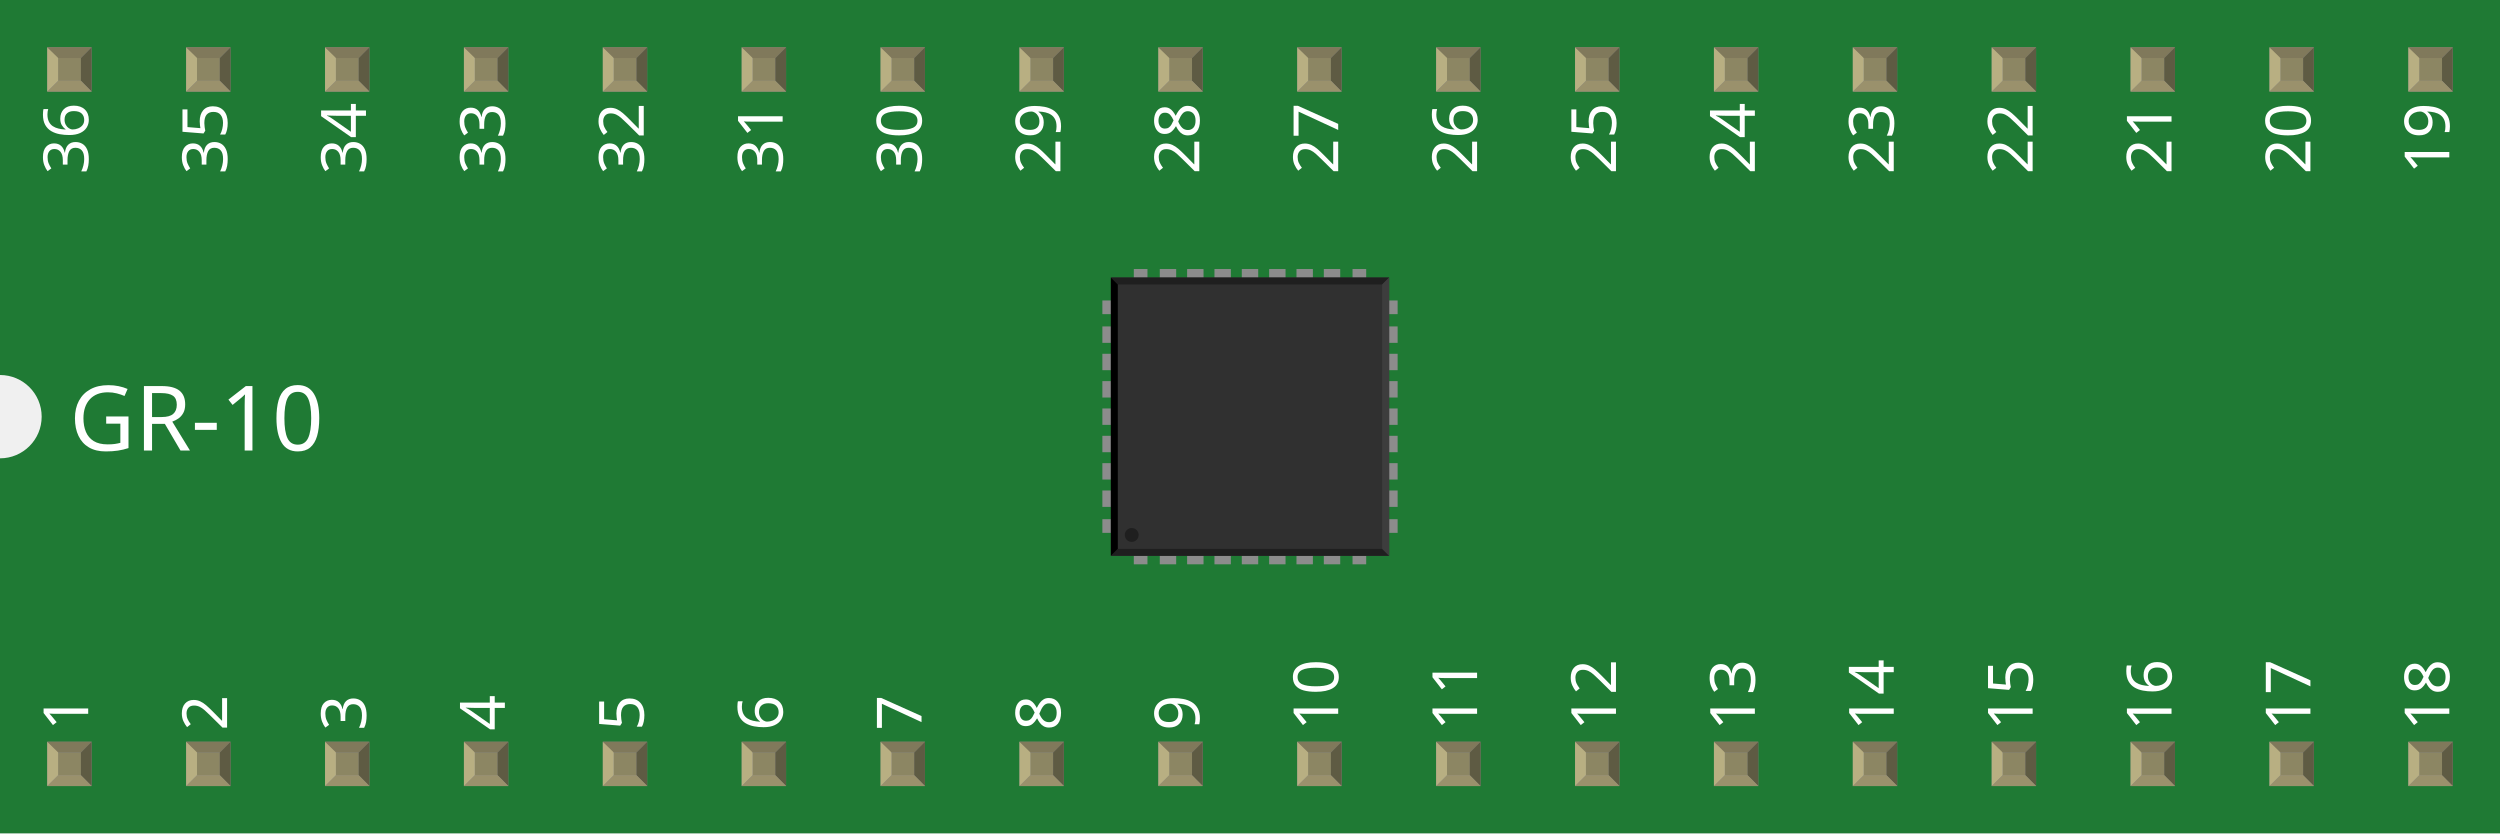
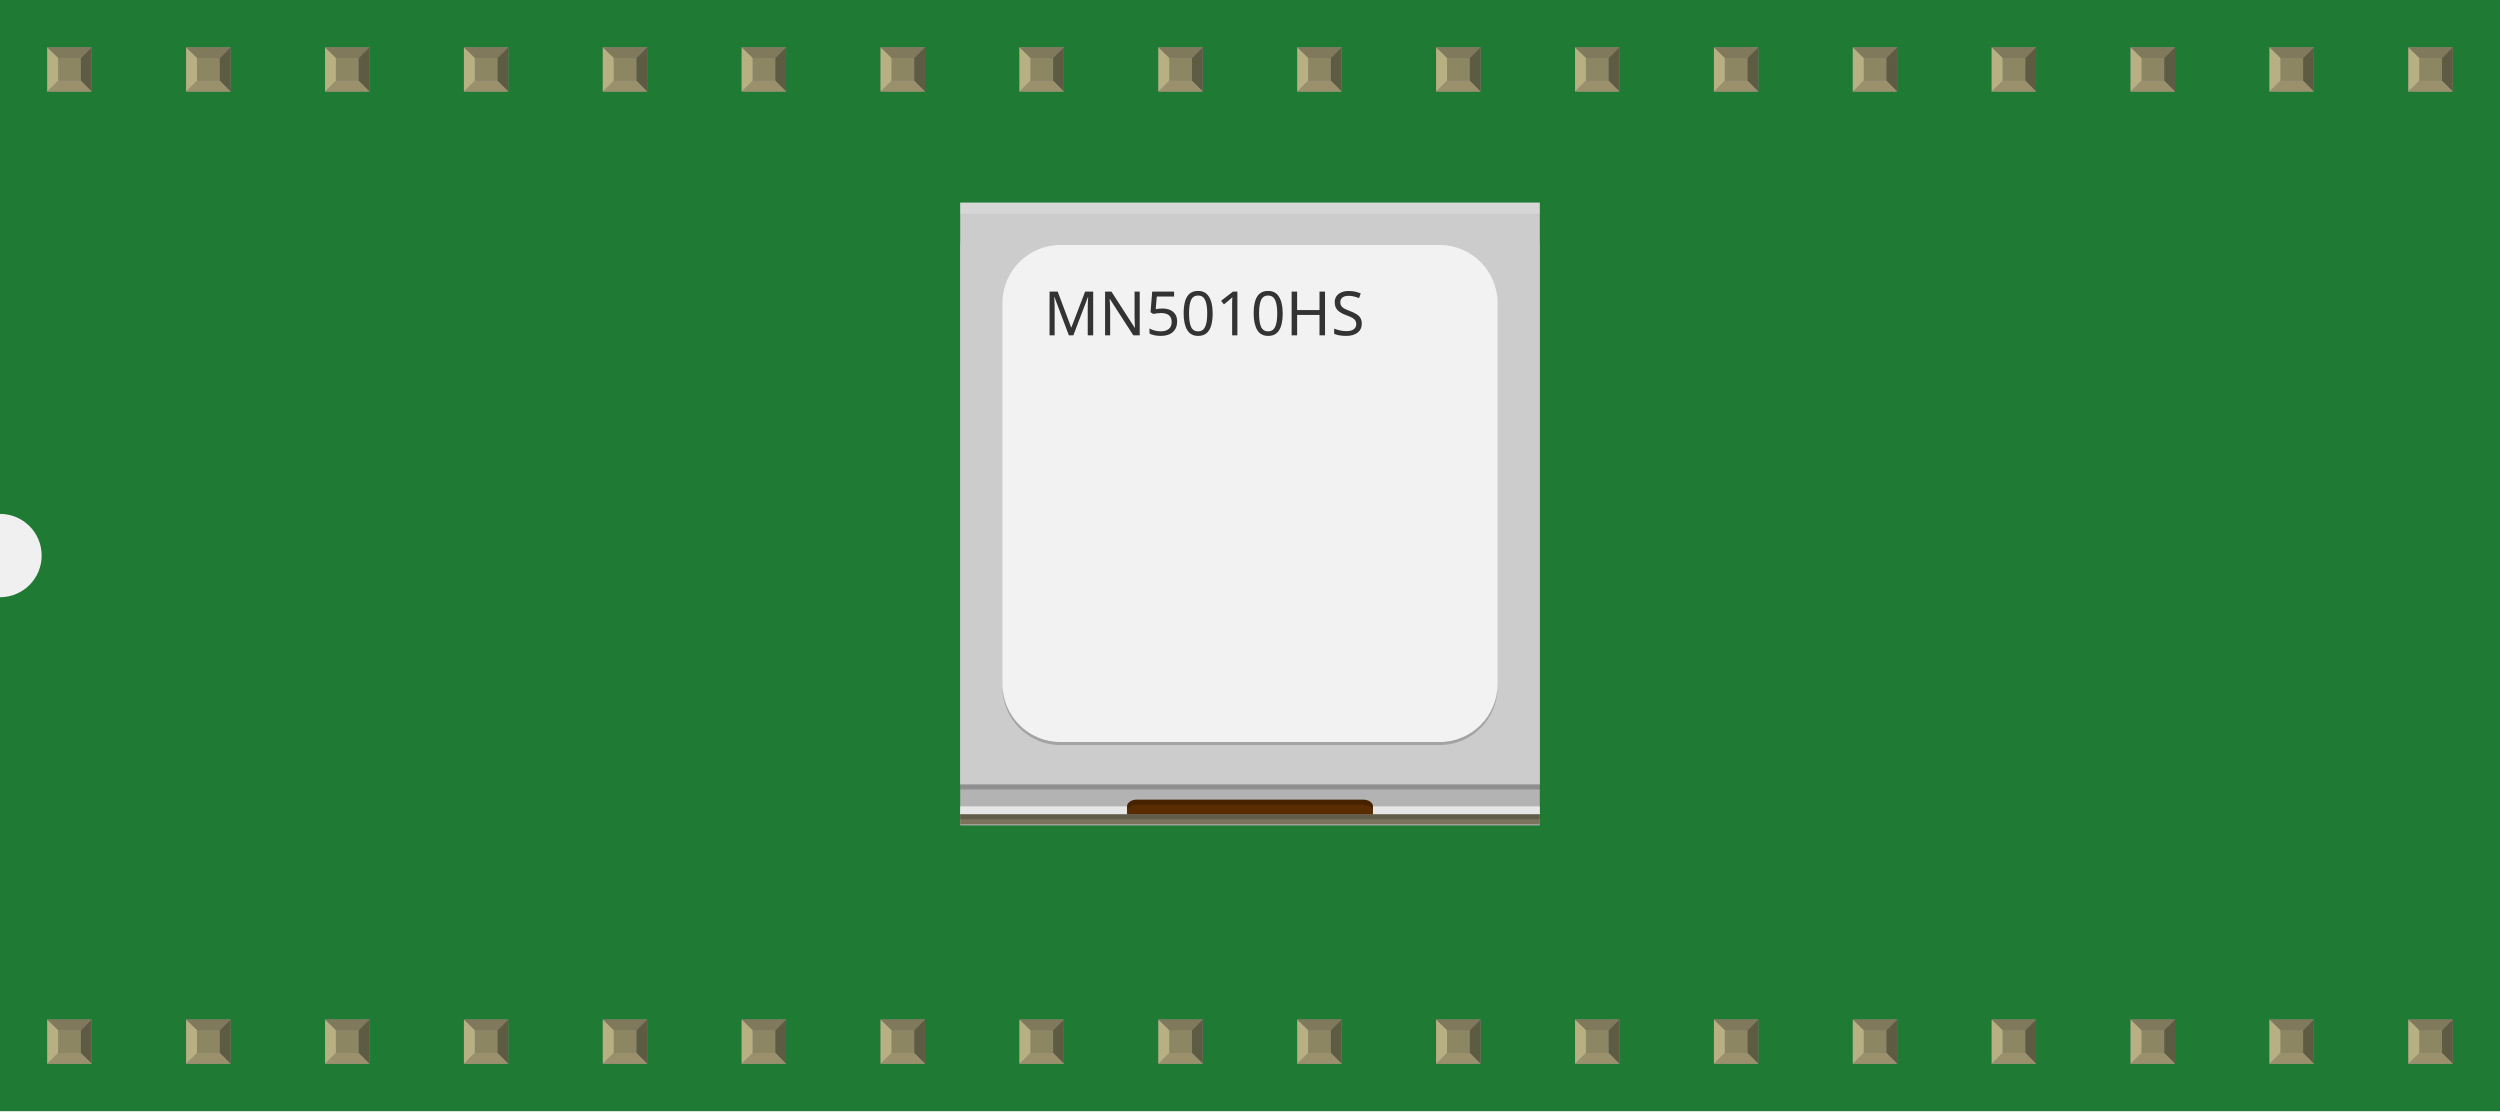
- <svg xmlns="http://www.w3.org/2000/svg" width="1.8in" x="0in" version="1.2" y="0in" height="0.6in" viewBox="0 0 1800 600" baseProfile="tiny">
+ <svg xmlns="http://www.w3.org/2000/svg" width="1.8in" x="0in" version="1.2" y="0in" height="0.8in" viewBox="0 0 1800 800" baseProfile="tiny">
  <g id="breadboard">
    <g id="icon">
-       <path fill="#1F7A34" stroke="none" stroke-width="0" d="M0,0L0,270A30,30 0 0 1 0,330L0,600L1800,600L1800,0L0,0z" />
-       <g transform="translate(687.402,87.4016)">
-         <g transform="matrix(0.5, 0, 0, 0.5, 106.299, 106.299)">
-           <rect width="31.496" x="393.701" y="45.276" fill="#8c8c8c" connectorname="1" height="19.685" stroke="none" stroke-linecap="round" stroke-width="0" />
-           <rect width="39.37" x="385.827" y="82.677" fill="#8c8c8c" connectorname="2" height="23.622" stroke="none" stroke-linecap="round" stroke-width="0" />
-           <rect width="39.37" x="385.827" y="122.047" fill="#8c8c8c" connectorname="3" height="23.622" stroke="none" stroke-linecap="round" stroke-width="0" />
-           <rect width="39.37" x="385.827" y="161.417" fill="#8c8c8c" connectorname="4" height="23.622" stroke="none" stroke-linecap="round" stroke-width="0" />
-           <rect width="39.37" x="385.827" y="200.787" fill="#8c8c8c" connectorname="5" height="23.622" stroke="none" stroke-linecap="round" stroke-width="0" />
-           <rect width="39.37" x="385.827" y="240.158" fill="#8c8c8c" connectorname="6" height="23.622" stroke="none" stroke-linecap="round" stroke-width="0" />
-           <rect width="39.37" x="385.827" y="279.528" fill="#8c8c8c" connectorname="7" height="23.622" stroke="none" stroke-linecap="round" stroke-width="0" />
-           <rect width="39.37" x="385.827" y="318.898" fill="#8c8c8c" connectorname="8" height="23.622" stroke="none" stroke-linecap="round" stroke-width="0" />
-           <rect width="31.496" x="393.701" y="360.236" fill="#8c8c8c" connectorname="9" height="19.685" stroke="none" stroke-linecap="round" stroke-width="0" />
-           <rect width="19.685" x="360.236" y="393.701" fill="#8c8c8c" connectorname="10" height="31.496" stroke="none" stroke-linecap="round" stroke-width="0" />
-           <rect width="23.622" x="318.898" y="385.827" fill="#8c8c8c" connectorname="11" height="39.37" stroke="none" stroke-linecap="round" stroke-width="0" />
-           <rect width="23.622" x="279.528" y="385.827" fill="#8c8c8c" connectorname="12" height="39.37" stroke="none" stroke-linecap="round" stroke-width="0" />
-           <rect width="23.622" x="240.158" y="385.827" fill="#8c8c8c" connectorname="13" height="39.37" stroke="none" stroke-linecap="round" stroke-width="0" />
-           <rect width="23.622" x="200.787" y="385.827" fill="#8c8c8c" connectorname="14" height="39.37" stroke="none" stroke-linecap="round" stroke-width="0" />
-           <rect width="23.622" x="161.417" y="385.827" fill="#8c8c8c" connectorname="15" height="39.37" stroke="none" stroke-linecap="round" stroke-width="0" />
-           <rect width="23.622" x="122.047" y="385.827" fill="#8c8c8c" connectorname="16" height="39.37" stroke="none" stroke-linecap="round" stroke-width="0" />
-           <rect width="23.622" x="82.677" y="385.827" fill="#8c8c8c" connectorname="17" height="39.37" stroke="none" stroke-linecap="round" stroke-width="0" />
-           <rect width="19.685" x="45.276" y="393.701" fill="#8c8c8c" connectorname="18" height="31.496" stroke="none" stroke-linecap="round" stroke-width="0" />
-           <rect width="31.496" x="0" y="360.236" fill="#8c8c8c" connectorname="19" height="19.685" stroke="none" stroke-linecap="round" stroke-width="0" />
-           <rect width="39.37" x="0" y="318.898" fill="#8c8c8c" connectorname="20" height="23.622" stroke="none" stroke-linecap="round" stroke-width="0" />
-           <rect width="39.37" x="0" y="279.528" fill="#8c8c8c" connectorname="21" height="23.622" stroke="none" stroke-linecap="round" stroke-width="0" />
-           <rect width="39.37" x="0" y="240.158" fill="#8c8c8c" connectorname="22" height="23.622" stroke="none" stroke-linecap="round" stroke-width="0" />
-           <rect width="39.37" x="0" y="200.787" fill="#8c8c8c" connectorname="23" height="23.622" stroke="none" stroke-linecap="round" stroke-width="0" />
-           <rect width="39.37" x="0" y="161.417" fill="#8c8c8c" connectorname="24" height="23.622" stroke="none" stroke-linecap="round" stroke-width="0" />
-           <rect width="39.37" x="0" y="122.047" fill="#8c8c8c" connectorname="25" height="23.622" stroke="none" stroke-linecap="round" stroke-width="0" />
-           <rect width="39.37" x="0" y="82.677" fill="#8c8c8c" connectorname="26" height="23.622" stroke="none" stroke-linecap="round" stroke-width="0" />
-           <rect width="31.496" x="0" y="45.276" fill="#8c8c8c" connectorname="27" height="19.685" stroke="none" stroke-linecap="round" stroke-width="0" />
-           <rect width="19.685" x="45.276" y="0" fill="#8c8c8c" connectorname="28" height="31.496" stroke="none" stroke-linecap="round" stroke-width="0" />
-           <rect width="23.622" x="82.677" y="0" fill="#8c8c8c" connectorname="29" height="39.37" stroke="none" stroke-linecap="round" stroke-width="0" />
-           <rect width="23.622" x="122.047" y="0" fill="#8c8c8c" connectorname="30" height="39.37" stroke="none" stroke-linecap="round" stroke-width="0" />
-           <rect width="23.622" x="161.417" y="0" fill="#8c8c8c" connectorname="31" height="39.37" stroke="none" stroke-linecap="round" stroke-width="0" />
-           <rect width="23.622" x="200.787" y="0" fill="#8c8c8c" connectorname="32" height="39.37" stroke="none" stroke-linecap="round" stroke-width="0" />
-           <rect width="23.622" x="240.158" y="0" fill="#8c8c8c" connectorname="33" height="39.37" stroke="none" stroke-linecap="round" stroke-width="0" />
-           <rect width="23.622" x="279.528" y="0" fill="#8c8c8c" connectorname="34" height="39.37" stroke="none" stroke-linecap="round" stroke-width="0" />
-           <rect width="23.622" x="318.898" y="0" fill="#8c8c8c" connectorname="35" height="39.37" stroke="none" stroke-linecap="round" stroke-width="0" />
-           <rect width="19.685" x="360.236" y="0" fill="#8c8c8c" connectorname="36" height="31.496" stroke="none" stroke-linecap="round" stroke-width="0" />
-           <rect width="400.701" x="12.248" y="12.248" fill="#303030" height="400.701" stroke="none" stroke-width="0" />
-           <polygon fill="#1f1f1f" points="12.248,12.248 412.949,12.248 402.949,22.248 22.248,22.248" />
-           <polygon fill="#1f1f1f" points="12.248,412.949 412.949,412.949 402.949,402.949 22.248,402.949" />
-           <polygon fill="#000000" points="12.248,12.248 12.248,412.949 22.248,402.949 22.248,22.248" />
-           <polygon fill="#3d3d3d" points="412.949,12.248 412.949,412.949 402.949,402.949 402.949,22.248" />
-           <circle fill="#1f1f1f" cx="42.248" cy="382.949" stroke="none" r="10" stroke-width="0" />
+       <path fill="#1F7A34" stroke="none" stroke-width="0" d="M0,0L0,370A30,30 0 0 1 0,430L0,800L1800,800L1800,0L0,0z" />
+       <g transform="translate(691.341,176.188)">
+         <rect width="417.319" x="0" y="-0.778" fill="#B3B3B3" height="418.889" />
+         <rect width="417.319" x="0" y="410.028" fill="#7B735C" height="7.292" />
+         <g>
+           <g>
+             <path fill="#582B01" d="M297.208,404.403c0,-2.653,-3.139,-4.833,-6.944,-4.833L127.069,399.569c-3.806,0,-6.944,2.167,-6.944,4.833s0,5.611,0,5.611l177.083,0C297.208,410.028,297.208,407.069,297.208,404.403z" />
+           </g>
+         </g>
+         <rect width="417.319" x="0" y="-30.306" fill="#CCCCCC" height="418.889" />
+         <rect width="417.319" x="0" opacity="0.2" y="-30.306" fill="#FFFFFF" height="8.069" />
+         <path fill="#F2F2F2" d="M386.917,316.403c0,22.917,-18.75,41.667,-41.667,41.667L72.083,358.069c-22.917,0,-41.667,-18.75,-41.667,-41.667L30.417,41.875c0,-22.917,18.75,-41.667,41.667,-41.667l273.167,0c22.917,0,41.667,18.75,41.667,41.667L386.917,316.403z" />
+         <rect width="120.111" x="297.208" y="404.403" fill="#E6E6E6" height="5.611" />
+         <rect width="120.111" x="0" y="404.403" fill="#E6E6E6" height="5.611" />
+         <text fill="#333333" font-family="'DroidSans'" transform="matrix(1, 0, 0, 1, 60.0625, 65.2292)" font-size="44.068">MN5010HS</text>
+         <g opacity="0.2">
+           <path d="M120.125,409.236l177.083,0" />
+           <rect width="417.319" x="0" y="410.028" height="3.653" />
+           <path d="M120.125,408.056c0,-2.653,3.139,-4.833,6.944,-4.833l163.194,0c3.806,0,6.944,2.167,6.944,4.833l0,-3.653c0,-2.653,-3.139,-4.833,-6.944,-4.833L127.069,399.569c-3.806,0,-6.944,2.167,-6.944,4.833L120.125,408.056z" />
+           <rect width="417.319" x="0" y="388.583" height="3.653" />
+           <path d="M30.417,318.597c0,22.917,18.75,41.667,41.667,41.667l273.167,0c22.917,0,41.667,-18.75,41.667,-41.667l0,-2.194c0,22.917,-18.75,41.667,-41.667,41.667L72.083,358.069c-22.917,0,-41.667,-18.75,-41.667,-41.667L30.417,318.597z" />
        </g>
      </g>
-       <text x="50" y="324.375" font-family="OCRA" fill="white" text-anchor="start" stroke="none" id="label" stroke-width="0" font-size="65">GR-10</text>
-       <g transform="translate(63.5,526.05)">
-         <g transform="rotate(-90)">
-           <text x="0" y="0" font-family="OCRA" fill="white" text-anchor="start" stroke="none" stroke-width="0" font-size="45">1</text>
-         </g>
-       </g>
-       <g transform="translate(63.5,73.95)">
-         <g transform="rotate(-90)">
-           <text x="0" y="0" font-family="OCRA" fill="white" text-anchor="end" stroke="none" stroke-width="0" font-size="45">36</text>
-         </g>
-       </g>
-       <g transform="translate(163.5,526.05)">
-         <g transform="rotate(-90)">
-           <text x="0" y="0" font-family="OCRA" fill="white" text-anchor="start" stroke="none" stroke-width="0" font-size="45">2</text>
-         </g>
-       </g>
-       <g transform="translate(163.5,73.95)">
-         <g transform="rotate(-90)">
-           <text x="0" y="0" font-family="OCRA" fill="white" text-anchor="end" stroke="none" stroke-width="0" font-size="45">35</text>
-         </g>
-       </g>
-       <g transform="translate(263.5,526.05)">
-         <g transform="rotate(-90)">
-           <text x="0" y="0" font-family="OCRA" fill="white" text-anchor="start" stroke="none" stroke-width="0" font-size="45">3</text>
-         </g>
-       </g>
-       <g transform="translate(263.5,73.95)">
-         <g transform="rotate(-90)">
-           <text x="0" y="0" font-family="OCRA" fill="white" text-anchor="end" stroke="none" stroke-width="0" font-size="45">34</text>
-         </g>
-       </g>
-       <g transform="translate(363.5,526.05)">
-         <g transform="rotate(-90)">
-           <text x="0" y="0" font-family="OCRA" fill="white" text-anchor="start" stroke="none" stroke-width="0" font-size="45">4</text>
-         </g>
-       </g>
-       <g transform="translate(363.5,73.95)">
-         <g transform="rotate(-90)">
-           <text x="0" y="0" font-family="OCRA" fill="white" text-anchor="end" stroke="none" stroke-width="0" font-size="45">33</text>
-         </g>
-       </g>
-       <g transform="translate(463.5,526.05)">
-         <g transform="rotate(-90)">
-           <text x="0" y="0" font-family="OCRA" fill="white" text-anchor="start" stroke="none" stroke-width="0" font-size="45">5</text>
-         </g>
-       </g>
-       <g transform="translate(463.5,73.95)">
-         <g transform="rotate(-90)">
-           <text x="0" y="0" font-family="OCRA" fill="white" text-anchor="end" stroke="none" stroke-width="0" font-size="45">32</text>
-         </g>
-       </g>
-       <g transform="translate(563.5,526.05)">
-         <g transform="rotate(-90)">
-           <text x="0" y="0" font-family="OCRA" fill="white" text-anchor="start" stroke="none" stroke-width="0" font-size="45">6</text>
-         </g>
-       </g>
-       <g transform="translate(563.5,73.95)">
-         <g transform="rotate(-90)">
-           <text x="0" y="0" font-family="OCRA" fill="white" text-anchor="end" stroke="none" stroke-width="0" font-size="45">31</text>
-         </g>
-       </g>
-       <g transform="translate(663.5,526.05)">
-         <g transform="rotate(-90)">
-           <text x="0" y="0" font-family="OCRA" fill="white" text-anchor="start" stroke="none" stroke-width="0" font-size="45">7</text>
-         </g>
-       </g>
-       <g transform="translate(663.5,73.95)">
-         <g transform="rotate(-90)">
-           <text x="0" y="0" font-family="OCRA" fill="white" text-anchor="end" stroke="none" stroke-width="0" font-size="45">30</text>
-         </g>
-       </g>
-       <g transform="translate(763.5,526.05)">
-         <g transform="rotate(-90)">
-           <text x="0" y="0" font-family="OCRA" fill="white" text-anchor="start" stroke="none" stroke-width="0" font-size="45">8</text>
-         </g>
-       </g>
-       <g transform="translate(763.5,73.95)">
-         <g transform="rotate(-90)">
-           <text x="0" y="0" font-family="OCRA" fill="white" text-anchor="end" stroke="none" stroke-width="0" font-size="45">29</text>
-         </g>
-       </g>
-       <g transform="translate(863.5,526.05)">
-         <g transform="rotate(-90)">
-           <text x="0" y="0" font-family="OCRA" fill="white" text-anchor="start" stroke="none" stroke-width="0" font-size="45">9</text>
-         </g>
-       </g>
-       <g transform="translate(863.5,73.95)">
-         <g transform="rotate(-90)">
-           <text x="0" y="0" font-family="OCRA" fill="white" text-anchor="end" stroke="none" stroke-width="0" font-size="45">28</text>
-         </g>
-       </g>
-       <g transform="translate(963.5,526.05)">
-         <g transform="rotate(-90)">
-           <text x="0" y="0" font-family="OCRA" fill="white" text-anchor="start" stroke="none" stroke-width="0" font-size="45">10</text>
-         </g>
-       </g>
-       <g transform="translate(963.5,73.95)">
-         <g transform="rotate(-90)">
-           <text x="0" y="0" font-family="OCRA" fill="white" text-anchor="end" stroke="none" stroke-width="0" font-size="45">27</text>
-         </g>
-       </g>
-       <g transform="translate(1063.5,526.05)">
-         <g transform="rotate(-90)">
-           <text x="0" y="0" font-family="OCRA" fill="white" text-anchor="start" stroke="none" stroke-width="0" font-size="45">11</text>
-         </g>
-       </g>
-       <g transform="translate(1063.5,73.95)">
-         <g transform="rotate(-90)">
-           <text x="0" y="0" font-family="OCRA" fill="white" text-anchor="end" stroke="none" stroke-width="0" font-size="45">26</text>
-         </g>
-       </g>
-       <g transform="translate(1163.5,526.05)">
-         <g transform="rotate(-90)">
-           <text x="0" y="0" font-family="OCRA" fill="white" text-anchor="start" stroke="none" stroke-width="0" font-size="45">12</text>
-         </g>
-       </g>
-       <g transform="translate(1163.5,73.95)">
-         <g transform="rotate(-90)">
-           <text x="0" y="0" font-family="OCRA" fill="white" text-anchor="end" stroke="none" stroke-width="0" font-size="45">25</text>
-         </g>
-       </g>
-       <g transform="translate(1263.5,526.05)">
-         <g transform="rotate(-90)">
-           <text x="0" y="0" font-family="OCRA" fill="white" text-anchor="start" stroke="none" stroke-width="0" font-size="45">13</text>
-         </g>
-       </g>
-       <g transform="translate(1263.5,73.95)">
-         <g transform="rotate(-90)">
-           <text x="0" y="0" font-family="OCRA" fill="white" text-anchor="end" stroke="none" stroke-width="0" font-size="45">24</text>
-         </g>
-       </g>
-       <g transform="translate(1363.5,526.05)">
-         <g transform="rotate(-90)">
-           <text x="0" y="0" font-family="OCRA" fill="white" text-anchor="start" stroke="none" stroke-width="0" font-size="45">14</text>
-         </g>
-       </g>
-       <g transform="translate(1363.5,73.95)">
-         <g transform="rotate(-90)">
-           <text x="0" y="0" font-family="OCRA" fill="white" text-anchor="end" stroke="none" stroke-width="0" font-size="45">23</text>
-         </g>
-       </g>
-       <g transform="translate(1463.5,526.05)">
-         <g transform="rotate(-90)">
-           <text x="0" y="0" font-family="OCRA" fill="white" text-anchor="start" stroke="none" stroke-width="0" font-size="45">15</text>
-         </g>
-       </g>
-       <g transform="translate(1463.5,73.95)">
-         <g transform="rotate(-90)">
-           <text x="0" y="0" font-family="OCRA" fill="white" text-anchor="end" stroke="none" stroke-width="0" font-size="45">22</text>
-         </g>
-       </g>
-       <g transform="translate(1563.5,526.05)">
-         <g transform="rotate(-90)">
-           <text x="0" y="0" font-family="OCRA" fill="white" text-anchor="start" stroke="none" stroke-width="0" font-size="45">16</text>
-         </g>
-       </g>
-       <g transform="translate(1563.5,73.95)">
-         <g transform="rotate(-90)">
-           <text x="0" y="0" font-family="OCRA" fill="white" text-anchor="end" stroke="none" stroke-width="0" font-size="45">21</text>
-         </g>
-       </g>
-       <g transform="translate(1663.5,526.05)">
-         <g transform="rotate(-90)">
-           <text x="0" y="0" font-family="OCRA" fill="white" text-anchor="start" stroke="none" stroke-width="0" font-size="45">17</text>
-         </g>
-       </g>
-       <g transform="translate(1663.5,73.95)">
-         <g transform="rotate(-90)">
-           <text x="0" y="0" font-family="OCRA" fill="white" text-anchor="end" stroke="none" stroke-width="0" font-size="45">20</text>
-         </g>
-       </g>
-       <g transform="translate(1763.5,526.05)">
-         <g transform="rotate(-90)">
-           <text x="0" y="0" font-family="OCRA" fill="white" text-anchor="start" stroke="none" stroke-width="0" font-size="45">18</text>
-         </g>
-       </g>
-       <g transform="translate(1763.5,73.95)">
-         <g transform="rotate(-90)">
-           <text x="0" y="0" font-family="OCRA" fill="white" text-anchor="end" stroke="none" stroke-width="0" font-size="45">19</text>
-         </g>
-       </g>
-     </g>
-     <g transform="translate(34.035,534.05)">
+     </g>
+     <g transform="translate(34.035,734.05)">
      <rect width="31.93" x="0" y="0" fill="#8D8C8C" height="31.9" id="connector0pin" />
      <rect width="16.444" x="7.792" y="7.735" fill="#8C8663" height="16.415" />
      <polygon fill="#B8AF82" points="0,31.9,7.792,24.137,7.792,6.972,0,0" />
      <polygon fill="#80795B" points="24.208,7.763,7.903,7.763,0,0,31.93,0" />
      <polygon fill="#5E5B43" points="24.208,24.137,24.208,7.763,31.93,0,31.93,31.9" />
      <polygon fill="#9A916C" points="0,31.9,7.875,24.137,24.208,24.137,31.93,31.9" />
    </g>
    <g transform="translate(34.035,34.05)">
      <rect width="31.93" x="0" y="0" fill="#8D8C8C" height="31.9" id="connector35pin" />
      <rect width="16.444" x="7.792" y="7.735" fill="#8C8663" height="16.415" />
      <polygon fill="#B8AF82" points="0,31.9,7.792,24.137,7.792,6.972,0,0" />
      <polygon fill="#80795B" points="24.208,7.763,7.903,7.763,0,0,31.93,0" />
      <polygon fill="#5E5B43" points="24.208,24.137,24.208,7.763,31.93,0,31.93,31.9" />
      <polygon fill="#9A916C" points="0,31.9,7.875,24.137,24.208,24.137,31.93,31.9" />
    </g>
-     <g transform="translate(134.035,534.05)">
+     <g transform="translate(134.035,734.05)">
      <rect width="31.93" x="0" y="0" fill="#8D8C8C" height="31.9" id="connector1pin" />
      <rect width="16.444" x="7.792" y="7.735" fill="#8C8663" height="16.415" />
      <polygon fill="#B8AF82" points="0,31.9,7.792,24.137,7.792,6.972,0,0" />
      <polygon fill="#80795B" points="24.208,7.763,7.903,7.763,0,0,31.93,0" />
      <polygon fill="#5E5B43" points="24.208,24.137,24.208,7.763,31.93,0,31.93,31.9" />
      <polygon fill="#9A916C" points="0,31.9,7.875,24.137,24.208,24.137,31.93,31.9" />
    </g>
    <g transform="translate(134.035,34.05)">
      <rect width="31.93" x="0" y="0" fill="#8D8C8C" height="31.9" id="connector34pin" />
      <rect width="16.444" x="7.792" y="7.735" fill="#8C8663" height="16.415" />
      <polygon fill="#B8AF82" points="0,31.9,7.792,24.137,7.792,6.972,0,0" />
      <polygon fill="#80795B" points="24.208,7.763,7.903,7.763,0,0,31.93,0" />
      <polygon fill="#5E5B43" points="24.208,24.137,24.208,7.763,31.93,0,31.93,31.9" />
      <polygon fill="#9A916C" points="0,31.9,7.875,24.137,24.208,24.137,31.93,31.9" />
    </g>
-     <g transform="translate(234.035,534.05)">
+     <g transform="translate(234.035,734.05)">
      <rect width="31.93" x="0" y="0" fill="#8D8C8C" height="31.9" id="connector2pin" />
      <rect width="16.444" x="7.792" y="7.735" fill="#8C8663" height="16.415" />
      <polygon fill="#B8AF82" points="0,31.9,7.792,24.137,7.792,6.972,0,0" />
      <polygon fill="#80795B" points="24.208,7.763,7.903,7.763,0,0,31.93,0" />
      <polygon fill="#5E5B43" points="24.208,24.137,24.208,7.763,31.93,0,31.93,31.9" />
      <polygon fill="#9A916C" points="0,31.9,7.875,24.137,24.208,24.137,31.93,31.9" />
    </g>
    <g transform="translate(234.035,34.05)">
      <rect width="31.93" x="0" y="0" fill="#8D8C8C" height="31.9" id="connector33pin" />
      <rect width="16.444" x="7.792" y="7.735" fill="#8C8663" height="16.415" />
      <polygon fill="#B8AF82" points="0,31.9,7.792,24.137,7.792,6.972,0,0" />
      <polygon fill="#80795B" points="24.208,7.763,7.903,7.763,0,0,31.93,0" />
      <polygon fill="#5E5B43" points="24.208,24.137,24.208,7.763,31.93,0,31.93,31.9" />
      <polygon fill="#9A916C" points="0,31.9,7.875,24.137,24.208,24.137,31.93,31.9" />
    </g>
-     <g transform="translate(334.035,534.05)">
+     <g transform="translate(334.035,734.05)">
      <rect width="31.93" x="0" y="0" fill="#8D8C8C" height="31.9" id="connector3pin" />
      <rect width="16.444" x="7.792" y="7.735" fill="#8C8663" height="16.415" />
      <polygon fill="#B8AF82" points="0,31.9,7.792,24.137,7.792,6.972,0,0" />
      <polygon fill="#80795B" points="24.208,7.763,7.903,7.763,0,0,31.93,0" />
      <polygon fill="#5E5B43" points="24.208,24.137,24.208,7.763,31.93,0,31.93,31.9" />
      <polygon fill="#9A916C" points="0,31.9,7.875,24.137,24.208,24.137,31.93,31.9" />
    </g>
    <g transform="translate(334.035,34.05)">
      <rect width="31.93" x="0" y="0" fill="#8D8C8C" height="31.9" id="connector32pin" />
      <rect width="16.444" x="7.792" y="7.735" fill="#8C8663" height="16.415" />
      <polygon fill="#B8AF82" points="0,31.9,7.792,24.137,7.792,6.972,0,0" />
      <polygon fill="#80795B" points="24.208,7.763,7.903,7.763,0,0,31.93,0" />
      <polygon fill="#5E5B43" points="24.208,24.137,24.208,7.763,31.93,0,31.93,31.9" />
      <polygon fill="#9A916C" points="0,31.9,7.875,24.137,24.208,24.137,31.93,31.9" />
    </g>
-     <g transform="translate(434.035,534.05)">
+     <g transform="translate(434.035,734.05)">
      <rect width="31.93" x="0" y="0" fill="#8D8C8C" height="31.9" id="connector4pin" />
      <rect width="16.444" x="7.792" y="7.735" fill="#8C8663" height="16.415" />
      <polygon fill="#B8AF82" points="0,31.9,7.792,24.137,7.792,6.972,0,0" />
      <polygon fill="#80795B" points="24.208,7.763,7.903,7.763,0,0,31.93,0" />
      <polygon fill="#5E5B43" points="24.208,24.137,24.208,7.763,31.93,0,31.93,31.9" />
      <polygon fill="#9A916C" points="0,31.9,7.875,24.137,24.208,24.137,31.93,31.9" />
    </g>
    <g transform="translate(434.035,34.05)">
      <rect width="31.93" x="0" y="0" fill="#8D8C8C" height="31.9" id="connector31pin" />
      <rect width="16.444" x="7.792" y="7.735" fill="#8C8663" height="16.415" />
      <polygon fill="#B8AF82" points="0,31.9,7.792,24.137,7.792,6.972,0,0" />
      <polygon fill="#80795B" points="24.208,7.763,7.903,7.763,0,0,31.93,0" />
      <polygon fill="#5E5B43" points="24.208,24.137,24.208,7.763,31.93,0,31.93,31.9" />
      <polygon fill="#9A916C" points="0,31.9,7.875,24.137,24.208,24.137,31.93,31.9" />
    </g>
-     <g transform="translate(534.035,534.05)">
+     <g transform="translate(534.035,734.05)">
      <rect width="31.93" x="0" y="0" fill="#8D8C8C" height="31.9" id="connector5pin" />
      <rect width="16.444" x="7.792" y="7.735" fill="#8C8663" height="16.415" />
      <polygon fill="#B8AF82" points="0,31.9,7.792,24.137,7.792,6.972,0,0" />
      <polygon fill="#80795B" points="24.208,7.763,7.903,7.763,0,0,31.93,0" />
      <polygon fill="#5E5B43" points="24.208,24.137,24.208,7.763,31.93,0,31.93,31.9" />
      <polygon fill="#9A916C" points="0,31.9,7.875,24.137,24.208,24.137,31.93,31.9" />
    </g>
    <g transform="translate(534.035,34.05)">
      <rect width="31.93" x="0" y="0" fill="#8D8C8C" height="31.9" id="connector30pin" />
      <rect width="16.444" x="7.792" y="7.735" fill="#8C8663" height="16.415" />
      <polygon fill="#B8AF82" points="0,31.9,7.792,24.137,7.792,6.972,0,0" />
      <polygon fill="#80795B" points="24.208,7.763,7.903,7.763,0,0,31.93,0" />
      <polygon fill="#5E5B43" points="24.208,24.137,24.208,7.763,31.93,0,31.93,31.9" />
      <polygon fill="#9A916C" points="0,31.9,7.875,24.137,24.208,24.137,31.93,31.9" />
    </g>
-     <g transform="translate(634.035,534.05)">
+     <g transform="translate(634.035,734.05)">
      <rect width="31.93" x="0" y="0" fill="#8D8C8C" height="31.9" id="connector6pin" />
      <rect width="16.444" x="7.792" y="7.735" fill="#8C8663" height="16.415" />
      <polygon fill="#B8AF82" points="0,31.9,7.792,24.137,7.792,6.972,0,0" />
      <polygon fill="#80795B" points="24.208,7.763,7.903,7.763,0,0,31.93,0" />
      <polygon fill="#5E5B43" points="24.208,24.137,24.208,7.763,31.93,0,31.93,31.9" />
      <polygon fill="#9A916C" points="0,31.9,7.875,24.137,24.208,24.137,31.93,31.9" />
    </g>
    <g transform="translate(634.035,34.05)">
      <rect width="31.93" x="0" y="0" fill="#8D8C8C" height="31.9" id="connector29pin" />
      <rect width="16.444" x="7.792" y="7.735" fill="#8C8663" height="16.415" />
      <polygon fill="#B8AF82" points="0,31.9,7.792,24.137,7.792,6.972,0,0" />
      <polygon fill="#80795B" points="24.208,7.763,7.903,7.763,0,0,31.93,0" />
      <polygon fill="#5E5B43" points="24.208,24.137,24.208,7.763,31.93,0,31.93,31.9" />
      <polygon fill="#9A916C" points="0,31.9,7.875,24.137,24.208,24.137,31.93,31.9" />
    </g>
-     <g transform="translate(734.035,534.05)">
+     <g transform="translate(734.035,734.05)">
      <rect width="31.93" x="0" y="0" fill="#8D8C8C" height="31.9" id="connector7pin" />
      <rect width="16.444" x="7.792" y="7.735" fill="#8C8663" height="16.415" />
      <polygon fill="#B8AF82" points="0,31.9,7.792,24.137,7.792,6.972,0,0" />
      <polygon fill="#80795B" points="24.208,7.763,7.903,7.763,0,0,31.93,0" />
      <polygon fill="#5E5B43" points="24.208,24.137,24.208,7.763,31.93,0,31.93,31.9" />
      <polygon fill="#9A916C" points="0,31.9,7.875,24.137,24.208,24.137,31.93,31.9" />
    </g>
    <g transform="translate(734.035,34.05)">
      <rect width="31.93" x="0" y="0" fill="#8D8C8C" height="31.9" id="connector28pin" />
      <rect width="16.444" x="7.792" y="7.735" fill="#8C8663" height="16.415" />
      <polygon fill="#B8AF82" points="0,31.9,7.792,24.137,7.792,6.972,0,0" />
      <polygon fill="#80795B" points="24.208,7.763,7.903,7.763,0,0,31.93,0" />
      <polygon fill="#5E5B43" points="24.208,24.137,24.208,7.763,31.93,0,31.93,31.9" />
      <polygon fill="#9A916C" points="0,31.9,7.875,24.137,24.208,24.137,31.93,31.9" />
    </g>
-     <g transform="translate(834.035,534.05)">
+     <g transform="translate(834.035,734.05)">
      <rect width="31.93" x="0" y="0" fill="#8D8C8C" height="31.9" id="connector8pin" />
      <rect width="16.444" x="7.792" y="7.735" fill="#8C8663" height="16.415" />
      <polygon fill="#B8AF82" points="0,31.9,7.792,24.137,7.792,6.972,0,0" />
      <polygon fill="#80795B" points="24.208,7.763,7.903,7.763,0,0,31.93,0" />
      <polygon fill="#5E5B43" points="24.208,24.137,24.208,7.763,31.93,0,31.93,31.9" />
      <polygon fill="#9A916C" points="0,31.9,7.875,24.137,24.208,24.137,31.93,31.9" />
    </g>
    <g transform="translate(834.035,34.05)">
      <rect width="31.93" x="0" y="0" fill="#8D8C8C" height="31.9" id="connector27pin" />
      <rect width="16.444" x="7.792" y="7.735" fill="#8C8663" height="16.415" />
      <polygon fill="#B8AF82" points="0,31.9,7.792,24.137,7.792,6.972,0,0" />
      <polygon fill="#80795B" points="24.208,7.763,7.903,7.763,0,0,31.93,0" />
      <polygon fill="#5E5B43" points="24.208,24.137,24.208,7.763,31.93,0,31.93,31.9" />
      <polygon fill="#9A916C" points="0,31.9,7.875,24.137,24.208,24.137,31.93,31.9" />
    </g>
-     <g transform="translate(934.035,534.05)">
+     <g transform="translate(934.035,734.05)">
      <rect width="31.93" x="0" y="0" fill="#8D8C8C" height="31.9" id="connector9pin" />
      <rect width="16.444" x="7.792" y="7.735" fill="#8C8663" height="16.415" />
      <polygon fill="#B8AF82" points="0,31.9,7.792,24.137,7.792,6.972,0,0" />
      <polygon fill="#80795B" points="24.208,7.763,7.903,7.763,0,0,31.93,0" />
      <polygon fill="#5E5B43" points="24.208,24.137,24.208,7.763,31.93,0,31.93,31.9" />
      <polygon fill="#9A916C" points="0,31.9,7.875,24.137,24.208,24.137,31.93,31.9" />
    </g>
    <g transform="translate(934.035,34.05)">
      <rect width="31.93" x="0" y="0" fill="#8D8C8C" height="31.9" id="connector26pin" />
      <rect width="16.444" x="7.792" y="7.735" fill="#8C8663" height="16.415" />
      <polygon fill="#B8AF82" points="0,31.9,7.792,24.137,7.792,6.972,0,0" />
      <polygon fill="#80795B" points="24.208,7.763,7.903,7.763,0,0,31.93,0" />
      <polygon fill="#5E5B43" points="24.208,24.137,24.208,7.763,31.93,0,31.93,31.9" />
      <polygon fill="#9A916C" points="0,31.9,7.875,24.137,24.208,24.137,31.93,31.9" />
    </g>
-     <g transform="translate(1034.04,534.05)">
+     <g transform="translate(1034.04,734.05)">
      <rect width="31.93" x="0" y="0" fill="#8D8C8C" height="31.9" id="connector10pin" />
      <rect width="16.444" x="7.792" y="7.735" fill="#8C8663" height="16.415" />
      <polygon fill="#B8AF82" points="0,31.9,7.792,24.137,7.792,6.972,0,0" />
      <polygon fill="#80795B" points="24.208,7.763,7.903,7.763,0,0,31.93,0" />
      <polygon fill="#5E5B43" points="24.208,24.137,24.208,7.763,31.93,0,31.93,31.9" />
      <polygon fill="#9A916C" points="0,31.9,7.875,24.137,24.208,24.137,31.93,31.9" />
    </g>
    <g transform="translate(1034.04,34.05)">
      <rect width="31.93" x="0" y="0" fill="#8D8C8C" height="31.9" id="connector25pin" />
      <rect width="16.444" x="7.792" y="7.735" fill="#8C8663" height="16.415" />
      <polygon fill="#B8AF82" points="0,31.9,7.792,24.137,7.792,6.972,0,0" />
      <polygon fill="#80795B" points="24.208,7.763,7.903,7.763,0,0,31.93,0" />
      <polygon fill="#5E5B43" points="24.208,24.137,24.208,7.763,31.93,0,31.93,31.9" />
      <polygon fill="#9A916C" points="0,31.9,7.875,24.137,24.208,24.137,31.93,31.9" />
    </g>
-     <g transform="translate(1134.04,534.05)">
+     <g transform="translate(1134.04,734.05)">
      <rect width="31.93" x="0" y="0" fill="#8D8C8C" height="31.9" id="connector11pin" />
      <rect width="16.444" x="7.792" y="7.735" fill="#8C8663" height="16.415" />
      <polygon fill="#B8AF82" points="0,31.9,7.792,24.137,7.792,6.972,0,0" />
      <polygon fill="#80795B" points="24.208,7.763,7.903,7.763,0,0,31.93,0" />
      <polygon fill="#5E5B43" points="24.208,24.137,24.208,7.763,31.93,0,31.93,31.9" />
      <polygon fill="#9A916C" points="0,31.9,7.875,24.137,24.208,24.137,31.93,31.9" />
    </g>
    <g transform="translate(1134.04,34.05)">
      <rect width="31.93" x="0" y="0" fill="#8D8C8C" height="31.9" id="connector24pin" />
      <rect width="16.444" x="7.792" y="7.735" fill="#8C8663" height="16.415" />
      <polygon fill="#B8AF82" points="0,31.9,7.792,24.137,7.792,6.972,0,0" />
      <polygon fill="#80795B" points="24.208,7.763,7.903,7.763,0,0,31.93,0" />
      <polygon fill="#5E5B43" points="24.208,24.137,24.208,7.763,31.93,0,31.93,31.9" />
      <polygon fill="#9A916C" points="0,31.9,7.875,24.137,24.208,24.137,31.93,31.9" />
    </g>
-     <g transform="translate(1234.04,534.05)">
+     <g transform="translate(1234.04,734.05)">
      <rect width="31.93" x="0" y="0" fill="#8D8C8C" height="31.9" id="connector12pin" />
      <rect width="16.444" x="7.792" y="7.735" fill="#8C8663" height="16.415" />
      <polygon fill="#B8AF82" points="0,31.9,7.792,24.137,7.792,6.972,0,0" />
      <polygon fill="#80795B" points="24.208,7.763,7.903,7.763,0,0,31.93,0" />
      <polygon fill="#5E5B43" points="24.208,24.137,24.208,7.763,31.93,0,31.93,31.9" />
      <polygon fill="#9A916C" points="0,31.9,7.875,24.137,24.208,24.137,31.93,31.9" />
    </g>
    <g transform="translate(1234.04,34.05)">
      <rect width="31.93" x="0" y="0" fill="#8D8C8C" height="31.9" id="connector23pin" />
      <rect width="16.444" x="7.792" y="7.735" fill="#8C8663" height="16.415" />
      <polygon fill="#B8AF82" points="0,31.9,7.792,24.137,7.792,6.972,0,0" />
      <polygon fill="#80795B" points="24.208,7.763,7.903,7.763,0,0,31.93,0" />
      <polygon fill="#5E5B43" points="24.208,24.137,24.208,7.763,31.93,0,31.93,31.9" />
      <polygon fill="#9A916C" points="0,31.9,7.875,24.137,24.208,24.137,31.93,31.9" />
    </g>
-     <g transform="translate(1334.04,534.05)">
+     <g transform="translate(1334.04,734.05)">
      <rect width="31.93" x="0" y="0" fill="#8D8C8C" height="31.9" id="connector13pin" />
      <rect width="16.444" x="7.792" y="7.735" fill="#8C8663" height="16.415" />
      <polygon fill="#B8AF82" points="0,31.9,7.792,24.137,7.792,6.972,0,0" />
      <polygon fill="#80795B" points="24.208,7.763,7.903,7.763,0,0,31.93,0" />
      <polygon fill="#5E5B43" points="24.208,24.137,24.208,7.763,31.93,0,31.93,31.9" />
      <polygon fill="#9A916C" points="0,31.9,7.875,24.137,24.208,24.137,31.93,31.9" />
    </g>
    <g transform="translate(1334.04,34.05)">
      <rect width="31.93" x="0" y="0" fill="#8D8C8C" height="31.9" id="connector22pin" />
      <rect width="16.444" x="7.792" y="7.735" fill="#8C8663" height="16.415" />
      <polygon fill="#B8AF82" points="0,31.9,7.792,24.137,7.792,6.972,0,0" />
      <polygon fill="#80795B" points="24.208,7.763,7.903,7.763,0,0,31.93,0" />
      <polygon fill="#5E5B43" points="24.208,24.137,24.208,7.763,31.93,0,31.93,31.9" />
      <polygon fill="#9A916C" points="0,31.9,7.875,24.137,24.208,24.137,31.93,31.9" />
    </g>
-     <g transform="translate(1434.04,534.05)">
+     <g transform="translate(1434.04,734.05)">
      <rect width="31.93" x="0" y="0" fill="#8D8C8C" height="31.9" id="connector14pin" />
      <rect width="16.444" x="7.792" y="7.735" fill="#8C8663" height="16.415" />
      <polygon fill="#B8AF82" points="0,31.9,7.792,24.137,7.792,6.972,0,0" />
      <polygon fill="#80795B" points="24.208,7.763,7.903,7.763,0,0,31.93,0" />
      <polygon fill="#5E5B43" points="24.208,24.137,24.208,7.763,31.93,0,31.93,31.9" />
      <polygon fill="#9A916C" points="0,31.9,7.875,24.137,24.208,24.137,31.93,31.9" />
    </g>
    <g transform="translate(1434.04,34.05)">
      <rect width="31.93" x="0" y="0" fill="#8D8C8C" height="31.9" id="connector21pin" />
      <rect width="16.444" x="7.792" y="7.735" fill="#8C8663" height="16.415" />
      <polygon fill="#B8AF82" points="0,31.9,7.792,24.137,7.792,6.972,0,0" />
      <polygon fill="#80795B" points="24.208,7.763,7.903,7.763,0,0,31.93,0" />
      <polygon fill="#5E5B43" points="24.208,24.137,24.208,7.763,31.93,0,31.93,31.9" />
      <polygon fill="#9A916C" points="0,31.9,7.875,24.137,24.208,24.137,31.93,31.9" />
    </g>
-     <g transform="translate(1534.04,534.05)">
+     <g transform="translate(1534.04,734.05)">
      <rect width="31.93" x="0" y="0" fill="#8D8C8C" height="31.9" id="connector15pin" />
      <rect width="16.444" x="7.792" y="7.735" fill="#8C8663" height="16.415" />
      <polygon fill="#B8AF82" points="0,31.9,7.792,24.137,7.792,6.972,0,0" />
      <polygon fill="#80795B" points="24.208,7.763,7.903,7.763,0,0,31.93,0" />
      <polygon fill="#5E5B43" points="24.208,24.137,24.208,7.763,31.93,0,31.93,31.9" />
      <polygon fill="#9A916C" points="0,31.9,7.875,24.137,24.208,24.137,31.93,31.9" />
    </g>
    <g transform="translate(1534.04,34.05)">
      <rect width="31.93" x="0" y="0" fill="#8D8C8C" height="31.9" id="connector20pin" />
      <rect width="16.444" x="7.792" y="7.735" fill="#8C8663" height="16.415" />
      <polygon fill="#B8AF82" points="0,31.9,7.792,24.137,7.792,6.972,0,0" />
      <polygon fill="#80795B" points="24.208,7.763,7.903,7.763,0,0,31.93,0" />
      <polygon fill="#5E5B43" points="24.208,24.137,24.208,7.763,31.93,0,31.93,31.9" />
      <polygon fill="#9A916C" points="0,31.9,7.875,24.137,24.208,24.137,31.93,31.9" />
    </g>
-     <g transform="translate(1634.04,534.05)">
+     <g transform="translate(1634.04,734.05)">
      <rect width="31.93" x="0" y="0" fill="#8D8C8C" height="31.9" id="connector16pin" />
      <rect width="16.444" x="7.792" y="7.735" fill="#8C8663" height="16.415" />
      <polygon fill="#B8AF82" points="0,31.9,7.792,24.137,7.792,6.972,0,0" />
      <polygon fill="#80795B" points="24.208,7.763,7.903,7.763,0,0,31.93,0" />
      <polygon fill="#5E5B43" points="24.208,24.137,24.208,7.763,31.93,0,31.93,31.9" />
      <polygon fill="#9A916C" points="0,31.9,7.875,24.137,24.208,24.137,31.93,31.9" />
    </g>
    <g transform="translate(1634.04,34.05)">
      <rect width="31.93" x="0" y="0" fill="#8D8C8C" height="31.9" id="connector19pin" />
      <rect width="16.444" x="7.792" y="7.735" fill="#8C8663" height="16.415" />
      <polygon fill="#B8AF82" points="0,31.9,7.792,24.137,7.792,6.972,0,0" />
      <polygon fill="#80795B" points="24.208,7.763,7.903,7.763,0,0,31.93,0" />
      <polygon fill="#5E5B43" points="24.208,24.137,24.208,7.763,31.93,0,31.93,31.9" />
      <polygon fill="#9A916C" points="0,31.9,7.875,24.137,24.208,24.137,31.93,31.9" />
    </g>
-     <g transform="translate(1734.04,534.05)">
+     <g transform="translate(1734.04,734.05)">
      <rect width="31.93" x="0" y="0" fill="#8D8C8C" height="31.9" id="connector17pin" />
      <rect width="16.444" x="7.792" y="7.735" fill="#8C8663" height="16.415" />
      <polygon fill="#B8AF82" points="0,31.9,7.792,24.137,7.792,6.972,0,0" />
      <polygon fill="#80795B" points="24.208,7.763,7.903,7.763,0,0,31.93,0" />
      <polygon fill="#5E5B43" points="24.208,24.137,24.208,7.763,31.93,0,31.93,31.9" />
      <polygon fill="#9A916C" points="0,31.9,7.875,24.137,24.208,24.137,31.93,31.9" />
    </g>
    <g transform="translate(1734.04,34.05)">
      <rect width="31.93" x="0" y="0" fill="#8D8C8C" height="31.9" id="connector18pin" />
      <rect width="16.444" x="7.792" y="7.735" fill="#8C8663" height="16.415" />
      <polygon fill="#B8AF82" points="0,31.9,7.792,24.137,7.792,6.972,0,0" />
      <polygon fill="#80795B" points="24.208,7.763,7.903,7.763,0,0,31.93,0" />
      <polygon fill="#5E5B43" points="24.208,24.137,24.208,7.763,31.93,0,31.93,31.9" />
      <polygon fill="#9A916C" points="0,31.9,7.875,24.137,24.208,24.137,31.93,31.9" />
    </g>
  </g>
</svg>
